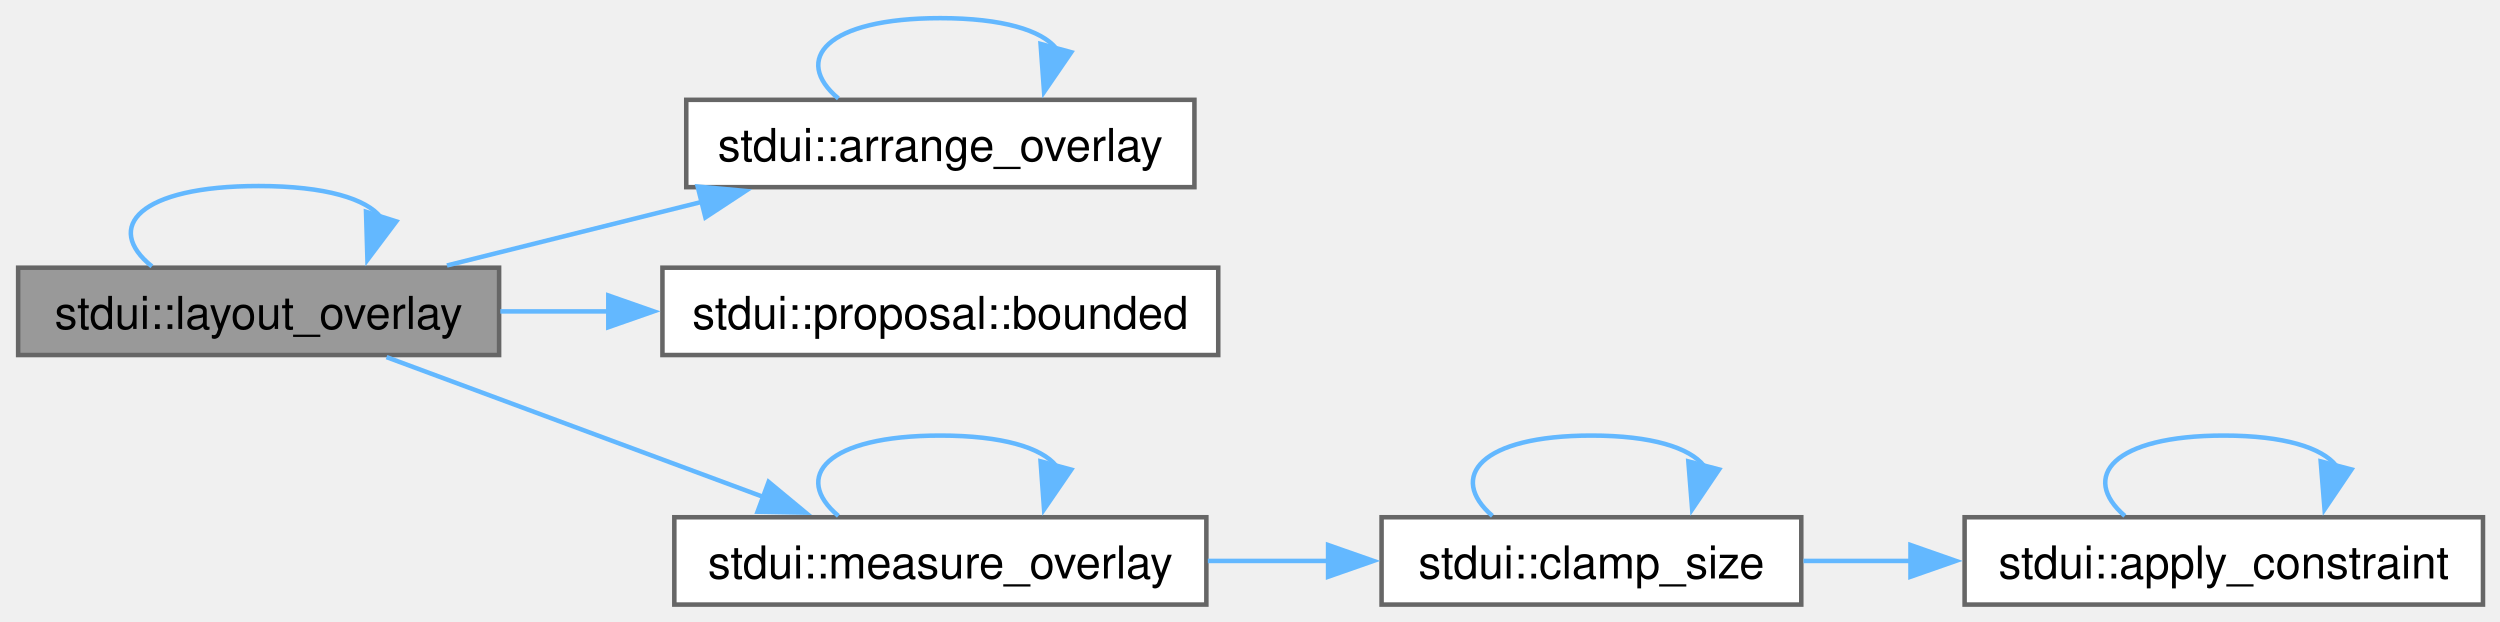
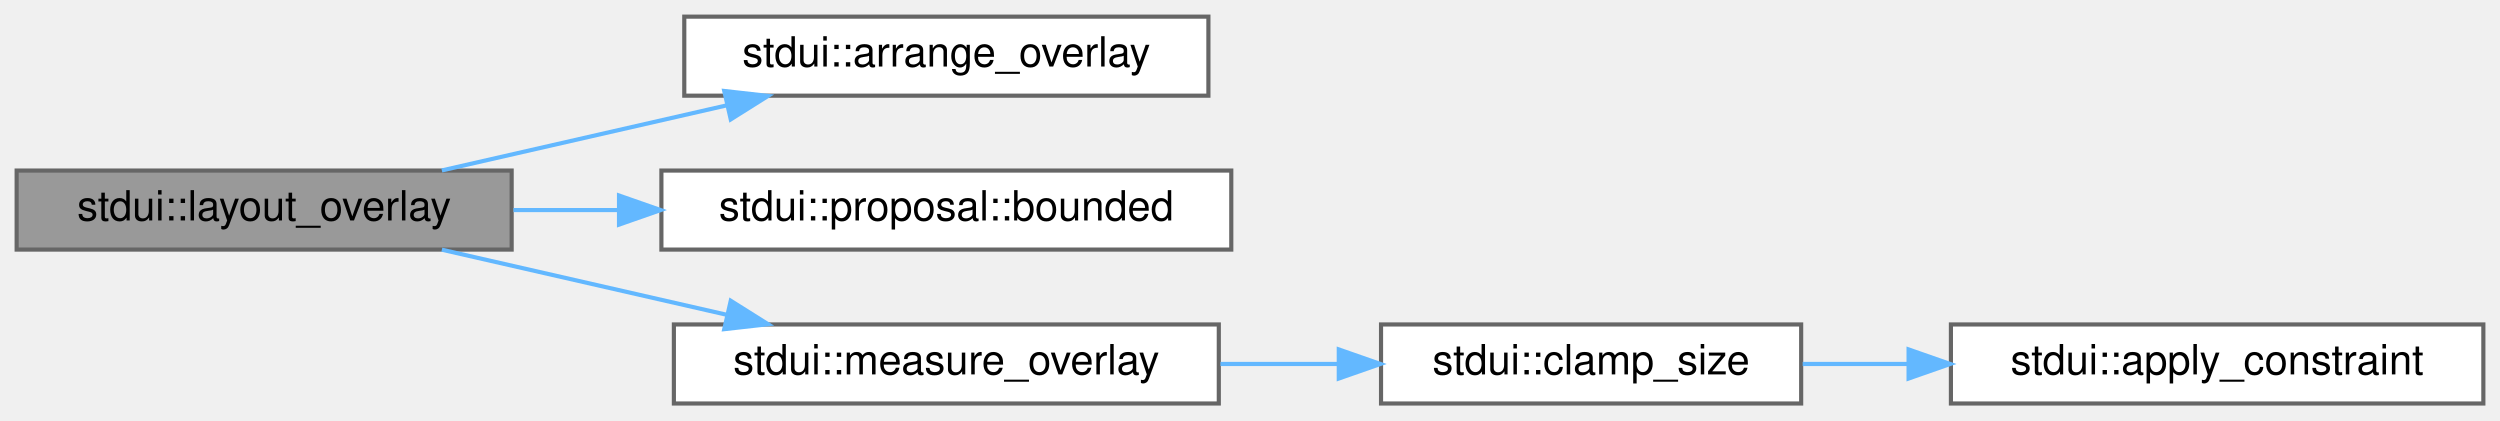
- <svg xmlns="http://www.w3.org/2000/svg" xmlns:xlink="http://www.w3.org/1999/xlink" width="551pt" height="137pt" viewBox="0.00 0.00 551.00 137.00">
-   <g id="graph0" class="graph" transform="scale(1 1) rotate(0) translate(4 133.25)">
+ <svg xmlns="http://www.w3.org/2000/svg" xmlns:xlink="http://www.w3.org/1999/xlink" width="601pt" height="101pt" viewBox="0.00 0.00 601.00 101.00">
+   <g id="graph0" class="graph" transform="scale(1 1) rotate(0) translate(4 97)">
    <g id="Node000001" class="node">
      <g id="a_Node000001">
        <a xlink:title="Measures and arranges children in one overlay pass.">
-           <polygon fill="#999999" stroke="#666666" points="106,-74.25 0,-74.25 0,-55 106,-55 106,-74.25" />
-           <text xml:space="preserve" text-anchor="middle" x="53" y="-60.75" font-family="Helvetica,sans-Serif" font-size="10.00">stdui::layout_overlay</text>
-         </a>
-       </g>
-     </g>
-     <g id="edge4_Node000001_Node000001" class="edge">
-       <g id="a_edge4_Node000001_Node000001">
-         <a xlink:title=" ">
-           <path fill="none" stroke="#63b8ff" d="M29.48,-74.54C18.75,-83.15 26.59,-92.25 53,-92.25 67.86,-92.25 76.84,-89.37 79.94,-85.32" />
-           <polygon fill="#63b8ff" stroke="#63b8ff" points="83.34,-84.45 76.98,-75.98 76.67,-86.57 83.34,-84.45" />
+           <polygon fill="#999999" stroke="#666666" points="119,-56 0,-56 0,-37 119,-37 119,-56" />
+           <text text-anchor="middle" x="59.5" y="-44" font-family="Helvetica,sans-Serif" font-size="10.00">stdui::layout_overlay</text>
        </a>
      </g>
    </g>
    <g id="Node000002" class="node">
      <g id="a_Node000002">
        <a xlink:href="namespacestdui.html#a0b63555e157eb5703a992a313f5b0c8e" target="_top" xlink:title="Places measured children within the same bounds.">
-           <polygon fill="white" stroke="#666666" points="259.25,-111.25 147.25,-111.25 147.25,-92 259.25,-92 259.25,-111.25" />
-           <text xml:space="preserve" text-anchor="middle" x="203.25" y="-97.75" font-family="Helvetica,sans-Serif" font-size="10.00">stdui::arrange_overlay</text>
+           <polygon fill="white" stroke="#666666" points="286.5,-93 160.5,-93 160.5,-74 286.5,-74 286.5,-93" />
+           <text text-anchor="middle" x="223.5" y="-81" font-family="Helvetica,sans-Serif" font-size="10.00">stdui::arrange_overlay</text>
        </a>
      </g>
    </g>
    <g id="edge1_Node000001_Node000002" class="edge">
      <g id="a_edge1_Node000001_Node000002">
        <a xlink:title=" ">
-           <path fill="none" stroke="#63b8ff" d="M94.51,-74.74C111.83,-79.06 132.26,-84.16 150.65,-88.75" />
-           <polygon fill="#63b8ff" stroke="#63b8ff" points="149.77,-92.13 160.32,-91.16 151.47,-85.34 149.77,-92.13" />
+           <path fill="none" stroke="#63b8ff" d="M102.22,-56.03C123.11,-60.8 148.61,-66.62 170.74,-71.68" />
+           <polygon fill="#63b8ff" stroke="#63b8ff" points="170.11,-75.13 180.64,-73.94 171.67,-68.3 170.11,-75.13" />
        </a>
      </g>
    </g>
    <g id="Node000003" class="node">
      <g id="a_Node000003">
        <a xlink:href="structstdui_1_1proposal.html#a5e2a2e82a8e215181cce83f6331befab" target="_top" xlink:title=" ">
-           <polygon fill="white" stroke="#666666" points="264.5,-74.25 142,-74.25 142,-55 264.5,-55 264.5,-74.25" />
-           <text xml:space="preserve" text-anchor="middle" x="203.25" y="-60.75" font-family="Helvetica,sans-Serif" font-size="10.00">stdui::proposal::bounded</text>
+           <polygon fill="white" stroke="#666666" points="292,-56 155,-56 155,-37 292,-37 292,-56" />
+           <text text-anchor="middle" x="223.5" y="-44" font-family="Helvetica,sans-Serif" font-size="10.00">stdui::proposal::bounded</text>
        </a>
      </g>
    </g>
-     <g id="edge3_Node000001_Node000003" class="edge">
-       <g id="a_edge3_Node000001_Node000003">
+     <g id="edge2_Node000001_Node000003" class="edge">
+       <g id="a_edge2_Node000001_Node000003">
        <a xlink:title=" ">
-           <path fill="none" stroke="#63b8ff" d="M106.27,-64.62C114.03,-64.62 122.14,-64.62 130.22,-64.62" />
-           <polygon fill="#63b8ff" stroke="#63b8ff" points="130.07,-68.13 140.07,-64.63 130.07,-61.13 130.07,-68.13" />
+           <path fill="none" stroke="#63b8ff" d="M119.44,-46.5C127.61,-46.5 136.1,-46.5 144.55,-46.5" />
+           <polygon fill="#63b8ff" stroke="#63b8ff" points="144.81,-50 154.81,-46.5 144.81,-43 144.81,-50" />
        </a>
      </g>
    </g>
    <g id="Node000004" class="node">
      <g id="a_Node000004">
        <a xlink:href="namespacestdui.html#a71bc8818544fbd62ffe056e034562023" target="_top" xlink:title="Measures overlapping children as a single composite extent.">
-           <polygon fill="white" stroke="#666666" points="261.88,-19.25 144.62,-19.25 144.62,0 261.88,0 261.88,-19.25" />
-           <text xml:space="preserve" text-anchor="middle" x="203.25" y="-5.75" font-family="Helvetica,sans-Serif" font-size="10.00">stdui::measure_overlay</text>
+           <polygon fill="white" stroke="#666666" points="289,-19 158,-19 158,0 289,0 289,-19" />
+           <text text-anchor="middle" x="223.5" y="-7" font-family="Helvetica,sans-Serif" font-size="10.00">stdui::measure_overlay</text>
        </a>
      </g>
    </g>
-     <g id="edge5_Node000001_Node000004" class="edge">
-       <g id="a_edge5_Node000001_Node000004">
+     <g id="edge3_Node000001_Node000004" class="edge">
+       <g id="a_edge3_Node000001_Node000004">
        <a xlink:title=" ">
-           <path fill="none" stroke="#63b8ff" d="M81.19,-54.54C104.52,-45.88 138.4,-33.31 164.38,-23.67" />
-           <polygon fill="#63b8ff" stroke="#63b8ff" points="165.4,-27.03 173.56,-20.27 162.97,-20.47 165.4,-27.03" />
-         </a>
-       </g>
-     </g>
-     <g id="edge2_Node000002_Node000002" class="edge">
-       <g id="a_edge2_Node000002_Node000002">
-         <a xlink:title=" ">
-           <path fill="none" stroke="#63b8ff" d="M180.78,-111.54C170.54,-120.15 178.03,-129.25 203.25,-129.25 217.04,-129.25 225.54,-126.53 228.72,-122.65" />
-           <polygon fill="#63b8ff" stroke="#63b8ff" points="232.1,-121.74 226.11,-113 225.34,-123.57 232.1,-121.74" />
-         </a>
-       </g>
-     </g>
-     <g id="edge10_Node000004_Node000004" class="edge">
-       <g id="a_edge10_Node000004_Node000004">
-         <a xlink:title=" ">
-           <path fill="none" stroke="#63b8ff" d="M180.78,-19.54C170.54,-28.15 178.03,-37.25 203.25,-37.25 217.04,-37.25 225.54,-34.53 228.72,-30.65" />
-           <polygon fill="#63b8ff" stroke="#63b8ff" points="232.1,-29.74 226.11,-21 225.34,-31.57 232.1,-29.74" />
+           <path fill="none" stroke="#63b8ff" d="M102.22,-36.97C123.11,-32.2 148.61,-26.38 170.74,-21.32" />
+           <polygon fill="#63b8ff" stroke="#63b8ff" points="171.67,-24.7 180.64,-19.06 170.11,-17.87 171.67,-24.7" />
        </a>
      </g>
    </g>
    <g id="Node000005" class="node">
      <g id="a_Node000005">
        <a xlink:href="namespacestdui.html#a12b5e2f23c37010d98c2c70f38940671" target="_top" xlink:title="Applies proposal constraints to a size.">
-           <polygon fill="white" stroke="#666666" points="393,-19.25 300.5,-19.25 300.5,0 393,0 393,-19.25" />
-           <text xml:space="preserve" text-anchor="middle" x="346.75" y="-5.75" font-family="Helvetica,sans-Serif" font-size="10.00">stdui::clamp_size</text>
+           <polygon fill="white" stroke="#666666" points="429,-19 328,-19 328,0 429,0 429,-19" />
+           <text text-anchor="middle" x="378.5" y="-7" font-family="Helvetica,sans-Serif" font-size="10.00">stdui::clamp_size</text>
        </a>
      </g>
    </g>
-     <g id="edge6_Node000004_Node000005" class="edge">
-       <g id="a_edge6_Node000004_Node000005">
+     <g id="edge4_Node000004_Node000005" class="edge">
+       <g id="a_edge4_Node000004_Node000005">
        <a xlink:title=" ">
-           <path fill="none" stroke="#63b8ff" d="M262.21,-9.62C271.02,-9.62 280.1,-9.62 288.89,-9.62" />
-           <polygon fill="#63b8ff" stroke="#63b8ff" points="288.71,-13.13 298.71,-9.63 288.71,-6.13 288.71,-13.13" />
-         </a>
-       </g>
-     </g>
-     <g id="edge9_Node000005_Node000005" class="edge">
-       <g id="a_edge9_Node000005_Node000005">
-         <a xlink:title=" ">
-           <path fill="none" stroke="#63b8ff" d="M324.93,-19.54C314.98,-28.15 322.25,-37.25 346.75,-37.25 360.15,-37.25 368.39,-34.53 371.49,-30.65" />
-           <polygon fill="#63b8ff" stroke="#63b8ff" points="374.88,-29.78 368.95,-21 368.11,-31.56 374.88,-29.78" />
+           <path fill="none" stroke="#63b8ff" d="M289.39,-9.5C298.74,-9.5 308.32,-9.5 317.57,-9.5" />
+           <polygon fill="#63b8ff" stroke="#63b8ff" points="317.84,-13 327.84,-9.5 317.84,-6 317.84,-13" />
        </a>
      </g>
    </g>
    <g id="Node000006" class="node">
      <g id="a_Node000006">
        <a xlink:href="namespacestdui.html#a3a14a6fe38bfd045f02687b9a62a45f0" target="_top" xlink:title="Applies one optional bound to a scalar value.">
-           <polygon fill="white" stroke="#666666" points="543.25,-19.25 429,-19.25 429,0 543.25,0 543.25,-19.25" />
-           <text xml:space="preserve" text-anchor="middle" x="486.12" y="-5.75" font-family="Helvetica,sans-Serif" font-size="10.00">stdui::apply_constraint</text>
+           <polygon fill="white" stroke="#666666" points="593,-19 465,-19 465,0 593,0 593,-19" />
+           <text text-anchor="middle" x="529" y="-7" font-family="Helvetica,sans-Serif" font-size="10.00">stdui::apply_constraint</text>
        </a>
      </g>
    </g>
-     <g id="edge7_Node000005_Node000006" class="edge">
-       <g id="a_edge7_Node000005_Node000006">
+     <g id="edge5_Node000005_Node000006" class="edge">
+       <g id="a_edge5_Node000005_Node000006">
        <a xlink:title=" ">
-           <path fill="none" stroke="#63b8ff" d="M393.49,-9.62C401.13,-9.62 409.2,-9.62 417.25,-9.62" />
-           <polygon fill="#63b8ff" stroke="#63b8ff" points="417.07,-13.13 427.07,-9.63 417.07,-6.13 417.07,-13.13" />
-         </a>
-       </g>
-     </g>
-     <g id="edge8_Node000006_Node000006" class="edge">
-       <g id="a_edge8_Node000006_Node000006">
-         <a xlink:title=" ">
-           <path fill="none" stroke="#63b8ff" d="M464.31,-19.54C454.35,-28.15 461.63,-37.25 486.12,-37.25 499.52,-37.25 507.77,-34.53 510.86,-30.65" />
-           <polygon fill="#63b8ff" stroke="#63b8ff" points="514.26,-29.78 508.33,-21 507.48,-31.56 514.26,-29.78" />
+           <path fill="none" stroke="#63b8ff" d="M429.36,-9.5C437.54,-9.5 446.16,-9.5 454.76,-9.5" />
+           <polygon fill="#63b8ff" stroke="#63b8ff" points="454.82,-13 464.82,-9.5 454.82,-6 454.82,-13" />
        </a>
      </g>
    </g>
  </g>
</svg>
